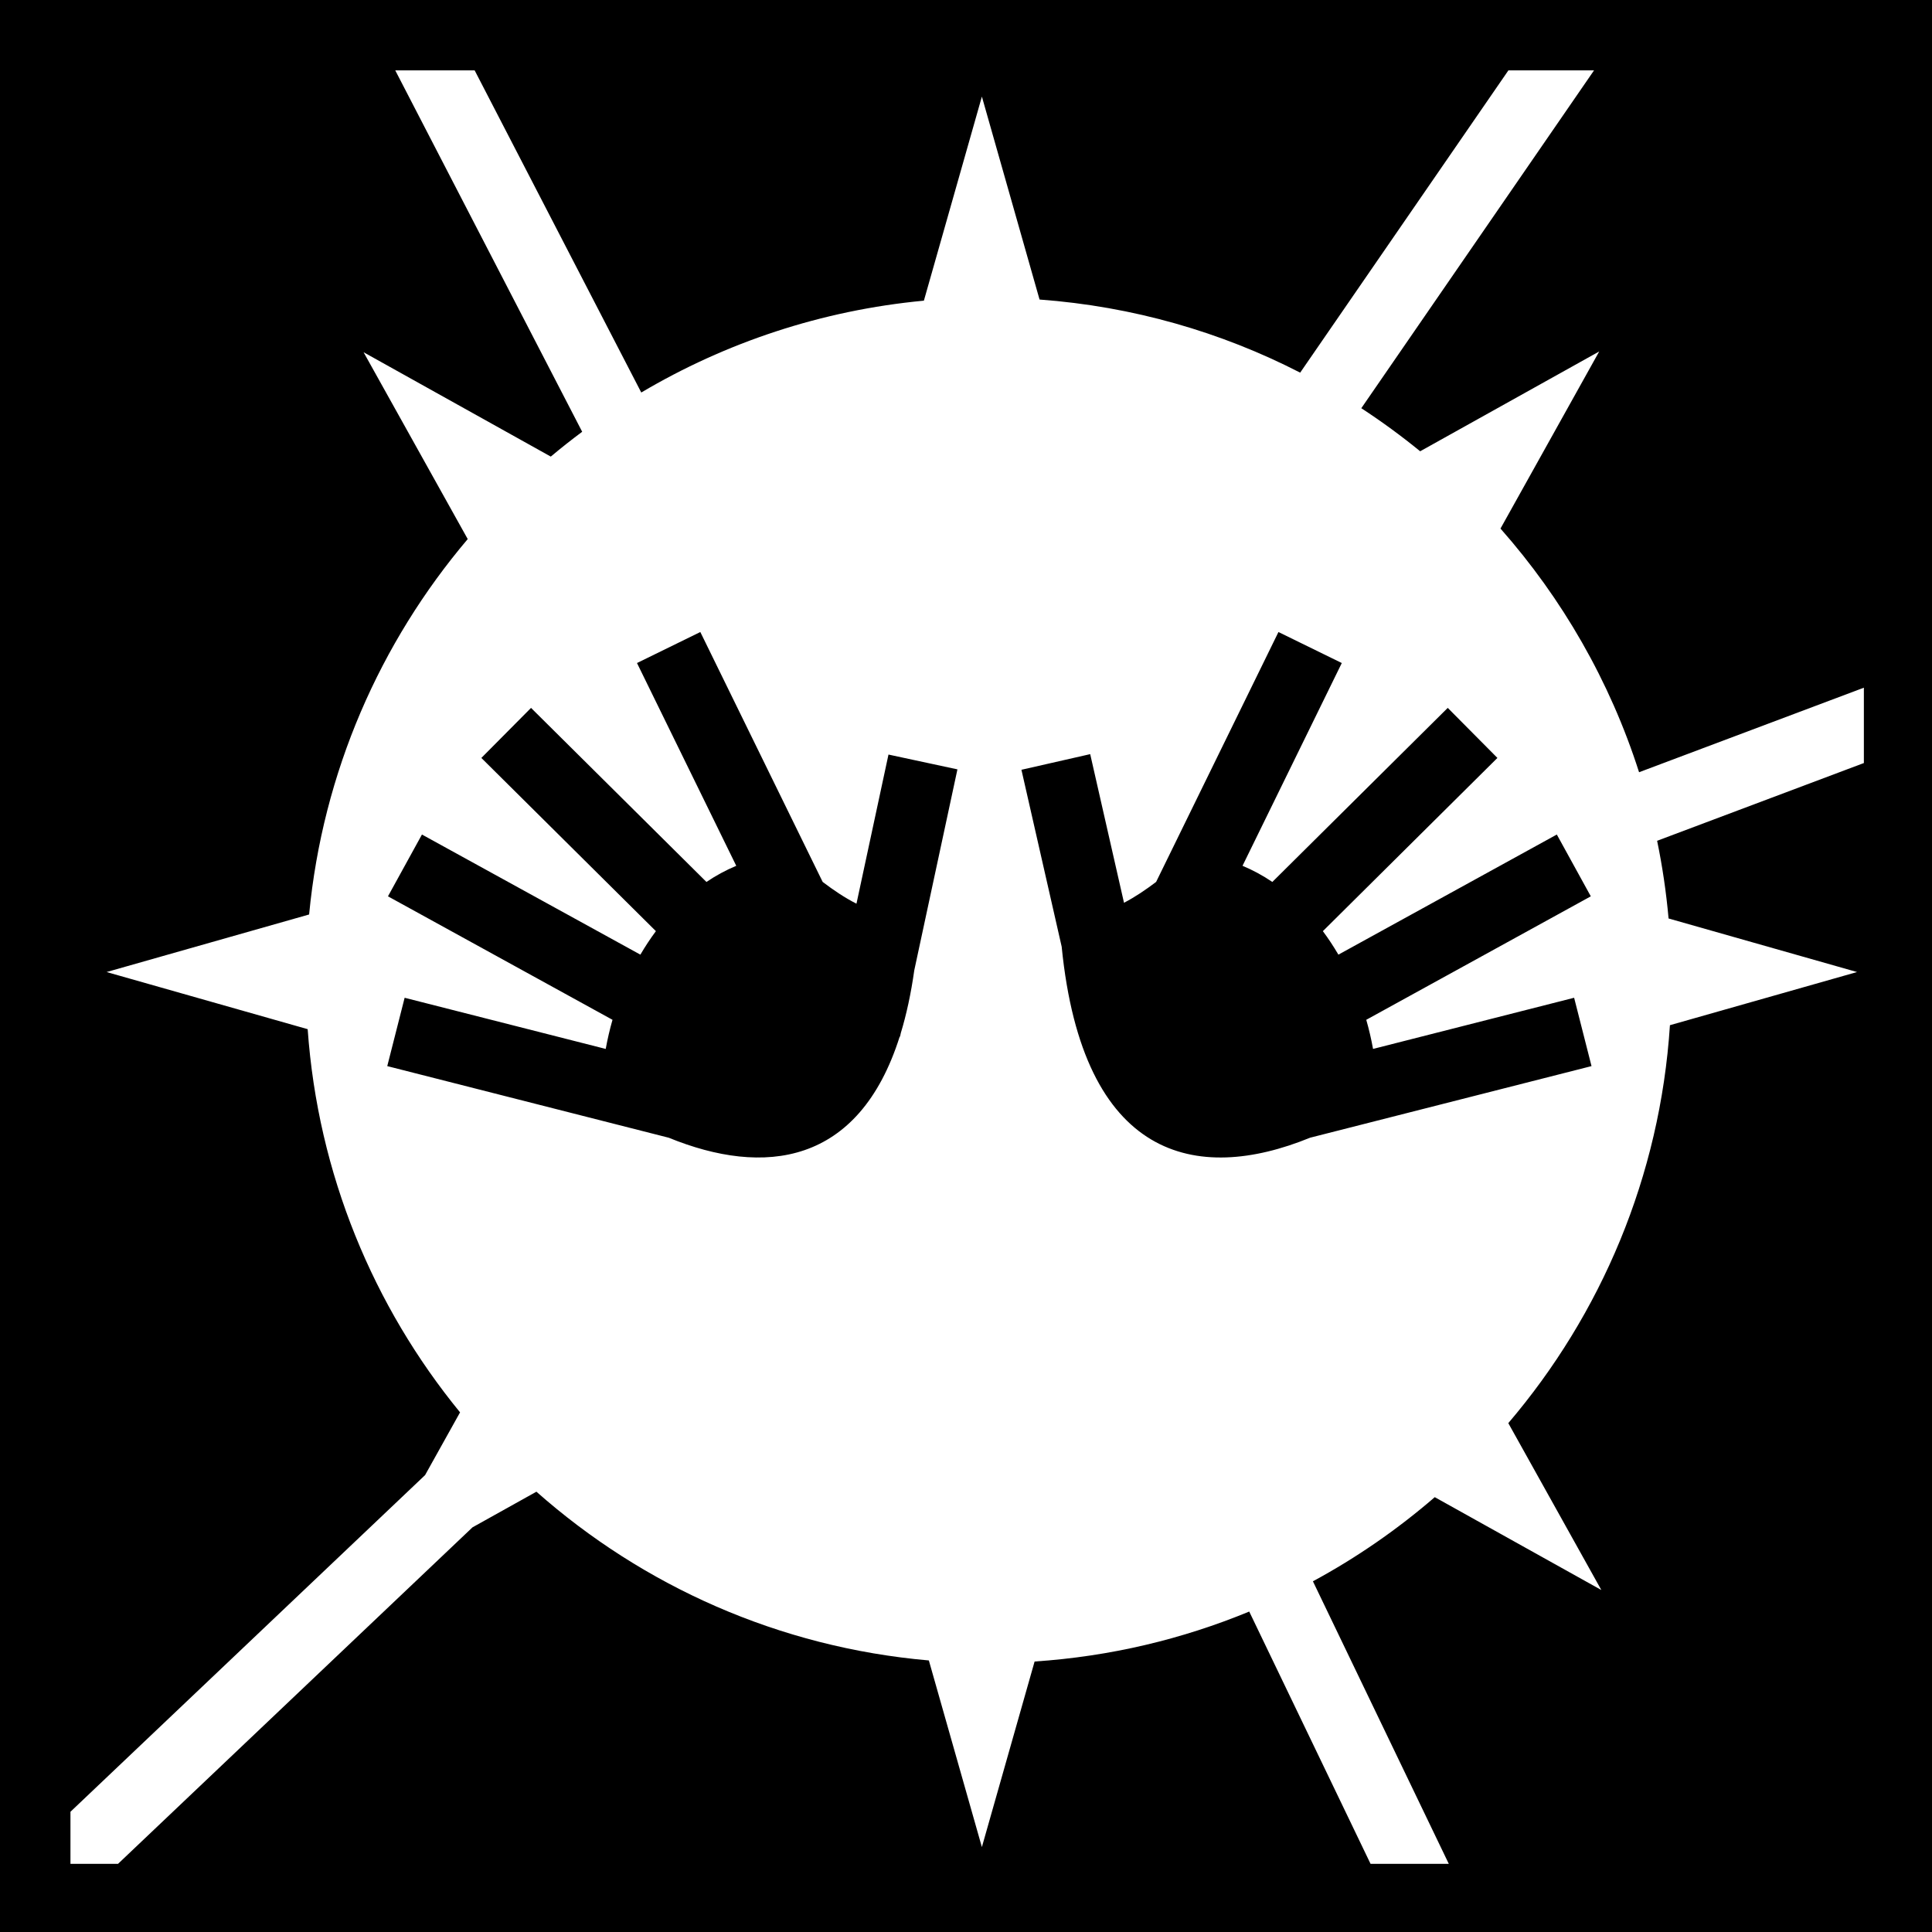
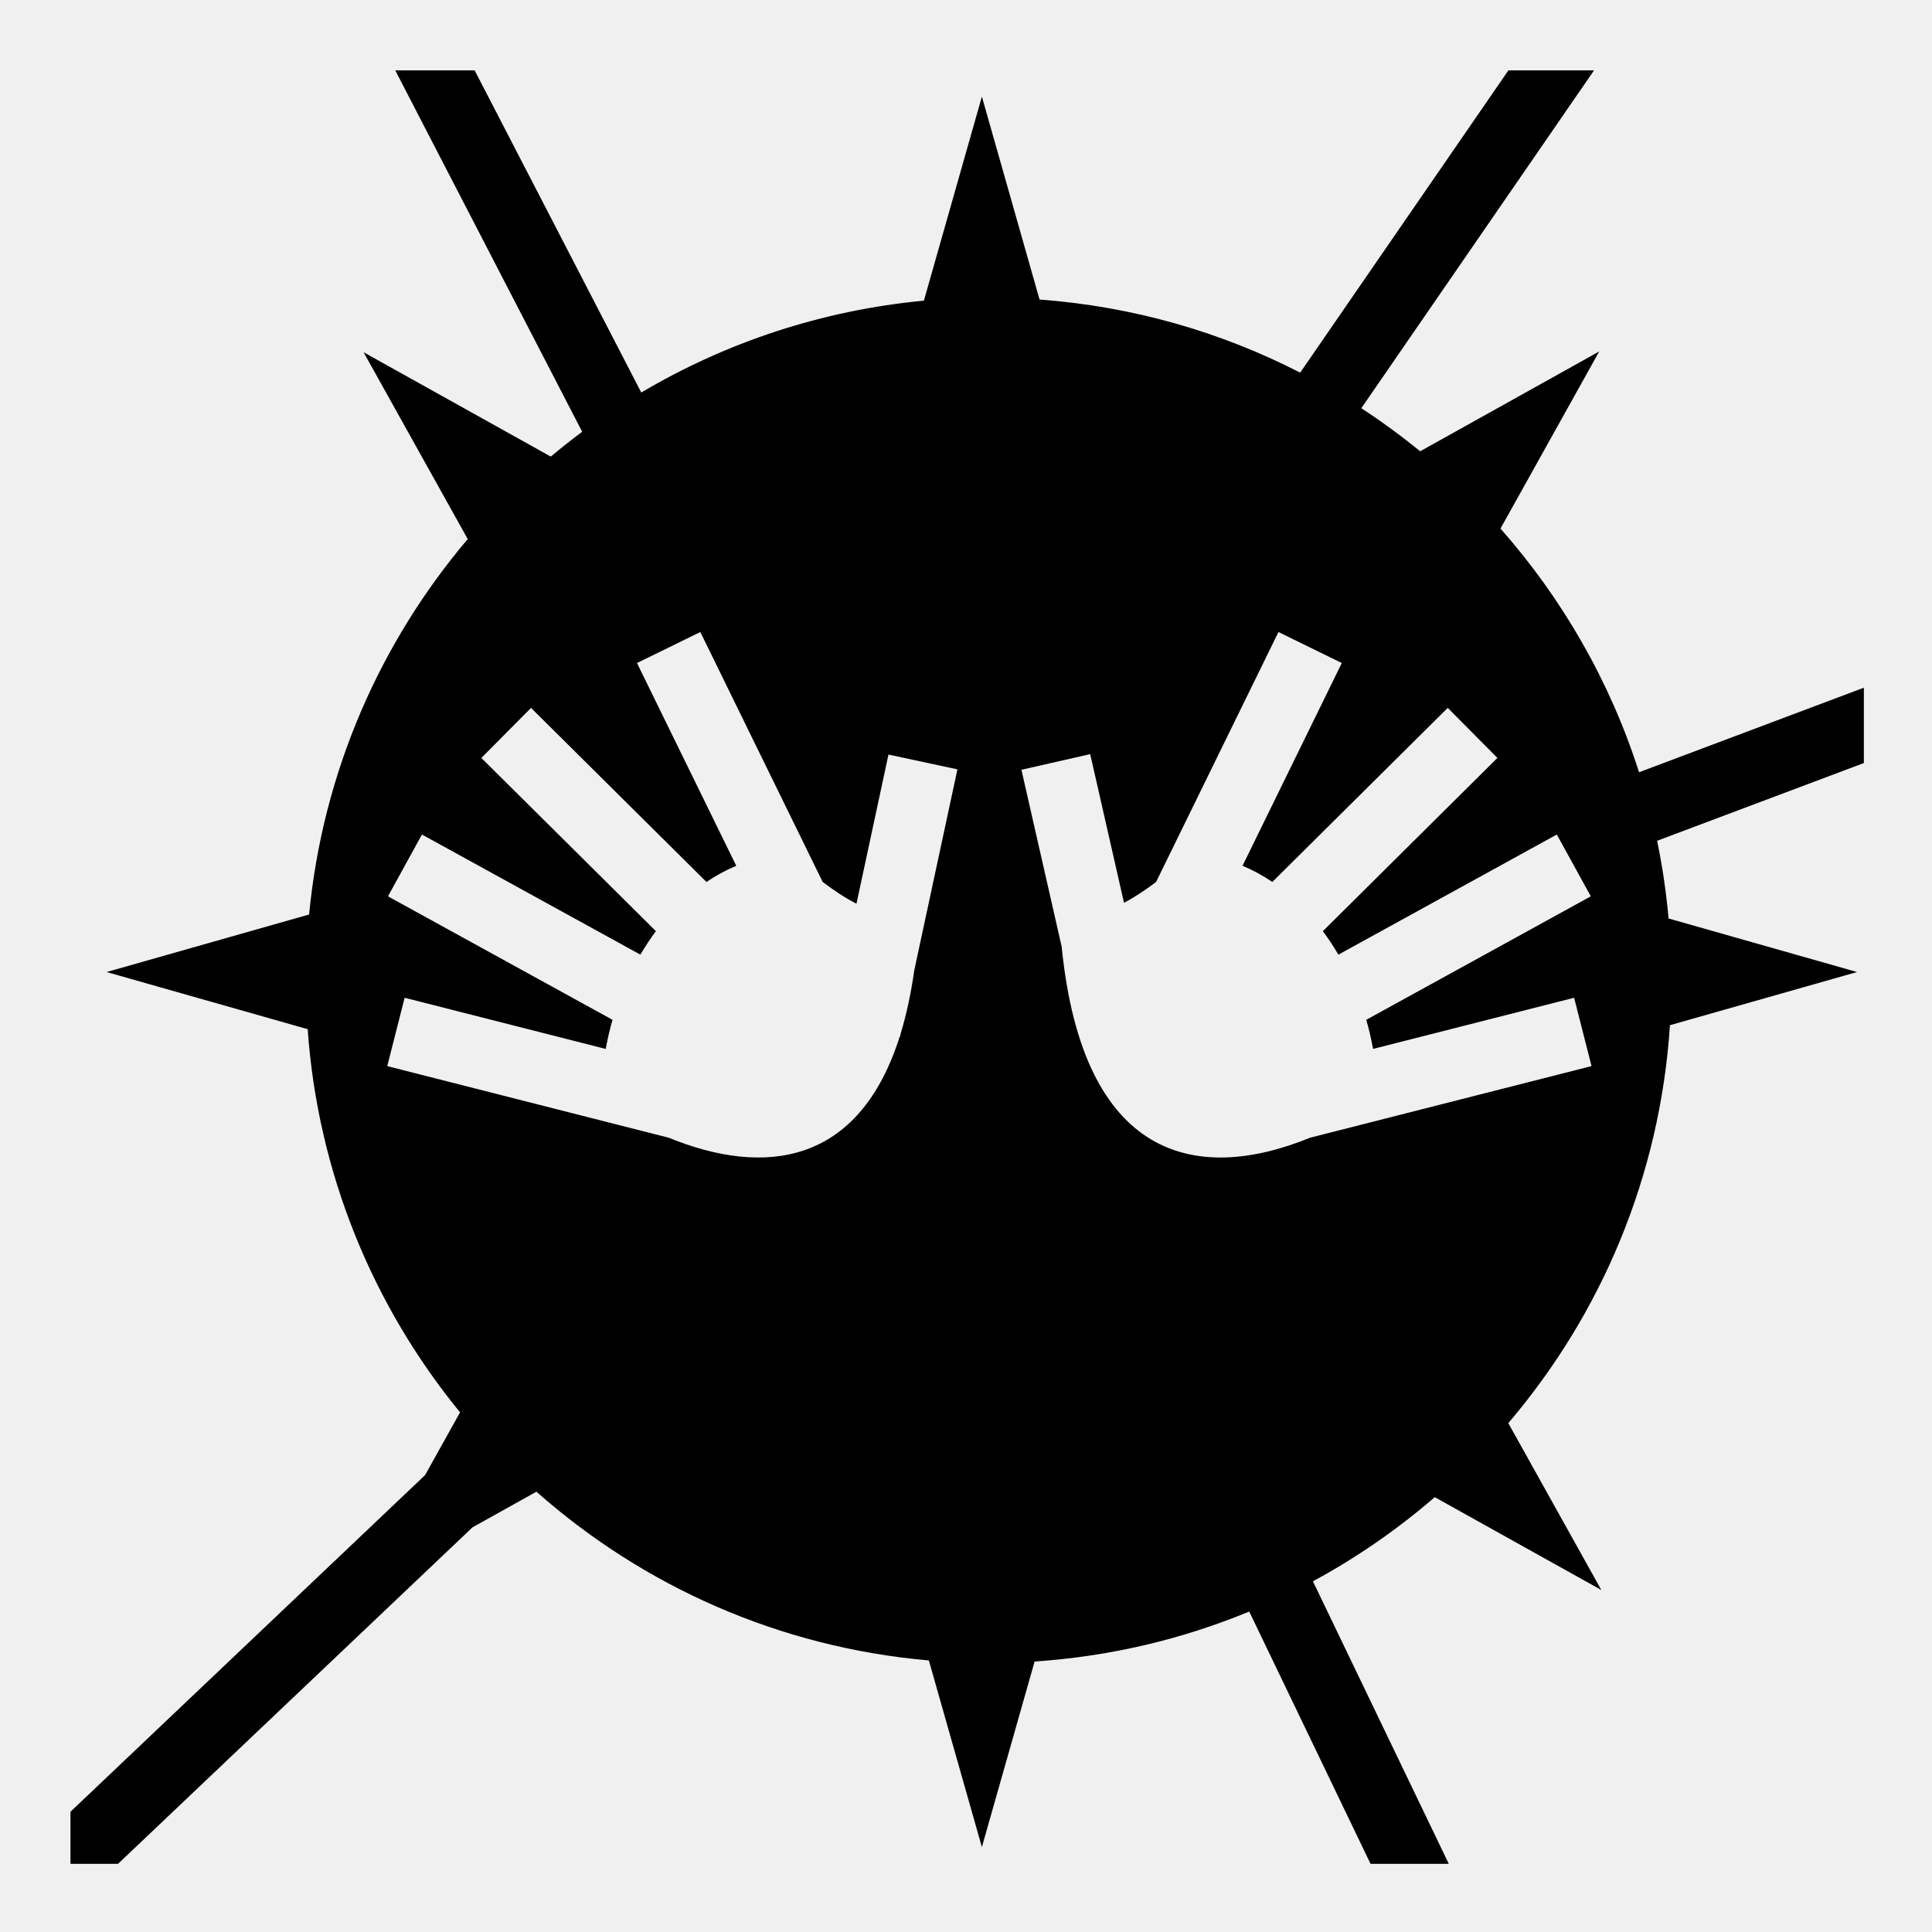
- <svg xmlns="http://www.w3.org/2000/svg" viewBox="0 0 512 512" style="height: 512px; width: 512px;">
-   <path d="M0 0h512v512H0z" fill="#000" fill-opacity="1" />
+ <svg xmlns="http://www.w3.org/2000/svg" viewBox="0 0 512 512">
  <g class="" transform="translate(0,0)" style="">
-     <path d="M104.748 18.654l49.537 95.77c-2.842 2.11-5.612 4.31-8.322 6.578L96.35 93.346l27.603 49.515c-23.207 27.374-38.42 61.737-42.035 99.488l-53.672 15.25 53.29 15.142c2.714 38.4 17.42 73.486 40.384 101.55l-9.27 16.628-93.978 89.217v13.795h12.61l93.935-89.17 16.94-9.446c28.21 24.968 64.26 41.267 104 44.72l14.052 49.456 13.972-49.174c20.024-1.333 39.16-5.918 56.877-13.24l32.15 66.854h20.735l-36.006-74.87c11.583-6.262 22.403-13.756 32.29-22.298l44.143 24.607-24.654-44.227c24.54-28.775 40.23-65.33 42.833-105.455l49.588-14.09-49.947-14.192c-.628-6.983-1.64-13.856-3.037-20.588l54.793-20.605v-19.967l-59.577 22.404c-7.712-24.122-20.35-46.036-36.725-64.574l26.164-46.935-47.45 26.452c-4.984-4.07-10.19-7.883-15.598-11.412l61.673-89.526h-22.693l-55.18 80.1C323.59 87.98 300.23 81.204 275.492 79.38L260.21 25.597 244.84 79.678c-27.16 2.56-52.57 11.12-74.897 24.343L125.79 18.655h-21.042zm80.846 148.838l32.418 66.22c2.915 2.22 5.857 4.2 8.96 5.774l8.485-39.52 18.272 3.923-11.437 53.253c-.877 6.204-2.08 11.73-3.57 16.632l-.207.963-.088-.02c-10.842 34.21-36.004 37.086-61.21 26.79l-74.59-18.977 4.606-18.112 53.29 13.56c.475-2.618 1.07-5.195 1.798-7.718l-59.506-32.723 9.006-16.377 57.885 31.832c1.276-2.172 2.645-4.256 4.115-6.226l-46.256-45.905L140.73 187.6l46.487 46.13c2.515-1.71 5.16-3.137 7.898-4.283L168.81 175.71l16.784-8.218zm153.21 0l16.784 8.217-26.307 53.735c2.74 1.146 5.384 2.574 7.9 4.284l46.486-46.132 13.164 13.263-46.258 45.906c1.47 1.97 2.84 4.054 4.117 6.226l57.884-31.832 9.006 16.377-59.506 32.723c.727 2.523 1.323 5.1 1.797 7.717l53.288-13.56 4.61 18.114-74.584 18.976c-30.147 12.315-60.23 5.795-65.83-50.63L270.69 204l18.224-4.145 8.96 39.39c2.934-1.535 5.736-3.42 8.51-5.53l32.42-66.223z" fill="#fff" fill-opacity="1" />
+     <path d="M104.748 18.654l49.537 95.77c-2.842 2.11-5.612 4.31-8.322 6.578L96.35 93.346l27.603 49.515c-23.207 27.374-38.42 61.737-42.035 99.488l-53.672 15.25 53.29 15.142c2.714 38.4 17.42 73.486 40.384 101.55l-9.27 16.628-93.978 89.217v13.795h12.61l93.935-89.17 16.94-9.446c28.21 24.968 64.26 41.267 104 44.72l14.052 49.456 13.972-49.174c20.024-1.333 39.16-5.918 56.877-13.24l32.15 66.854h20.735l-36.006-74.87c11.583-6.262 22.403-13.756 32.29-22.298l44.143 24.607-24.654-44.227c24.54-28.775 40.23-65.33 42.833-105.455l49.588-14.09-49.947-14.192c-.628-6.983-1.64-13.856-3.037-20.588l54.793-20.605v-19.967l-59.577 22.404c-7.712-24.122-20.35-46.036-36.725-64.574l26.164-46.935-47.45 26.452c-4.984-4.07-10.19-7.883-15.598-11.412l61.673-89.526h-22.693l-55.18 80.1C323.59 87.98 300.23 81.204 275.492 79.38L260.21 25.597 244.84 79.678c-27.16 2.56-52.57 11.12-74.897 24.343L125.79 18.655h-21.042zm80.846 148.838l32.418 66.22c2.915 2.22 5.857 4.2 8.96 5.774l8.485-39.52 18.272 3.923-11.437 53.253c-.877 6.204-2.08 11.73-3.57 16.632l-.207.963-.088-.02c-10.842 34.21-36.004 37.086-61.21 26.79l-74.59-18.977 4.606-18.112 53.29 13.56c.475-2.618 1.07-5.195 1.798-7.718l-59.506-32.723 9.006-16.377 57.885 31.832c1.276-2.172 2.645-4.256 4.115-6.226l-46.256-45.905L140.73 187.6l46.487 46.13c2.515-1.71 5.16-3.137 7.898-4.283L168.81 175.71l16.784-8.218zm153.21 0l16.784 8.217-26.307 53.735c2.74 1.146 5.384 2.574 7.9 4.284l46.486-46.132 13.164 13.263-46.258 45.906c1.47 1.97 2.84 4.054 4.117 6.226l57.884-31.832 9.006 16.377-59.506 32.723c.727 2.523 1.323 5.1 1.797 7.717l53.288-13.56 4.61 18.114-74.584 18.976c-30.147 12.315-60.23 5.795-65.83-50.63L270.69 204l18.224-4.145 8.96 39.39c2.934-1.535 5.736-3.42 8.51-5.53l32.42-66.223z" />
  </g>
</svg>
